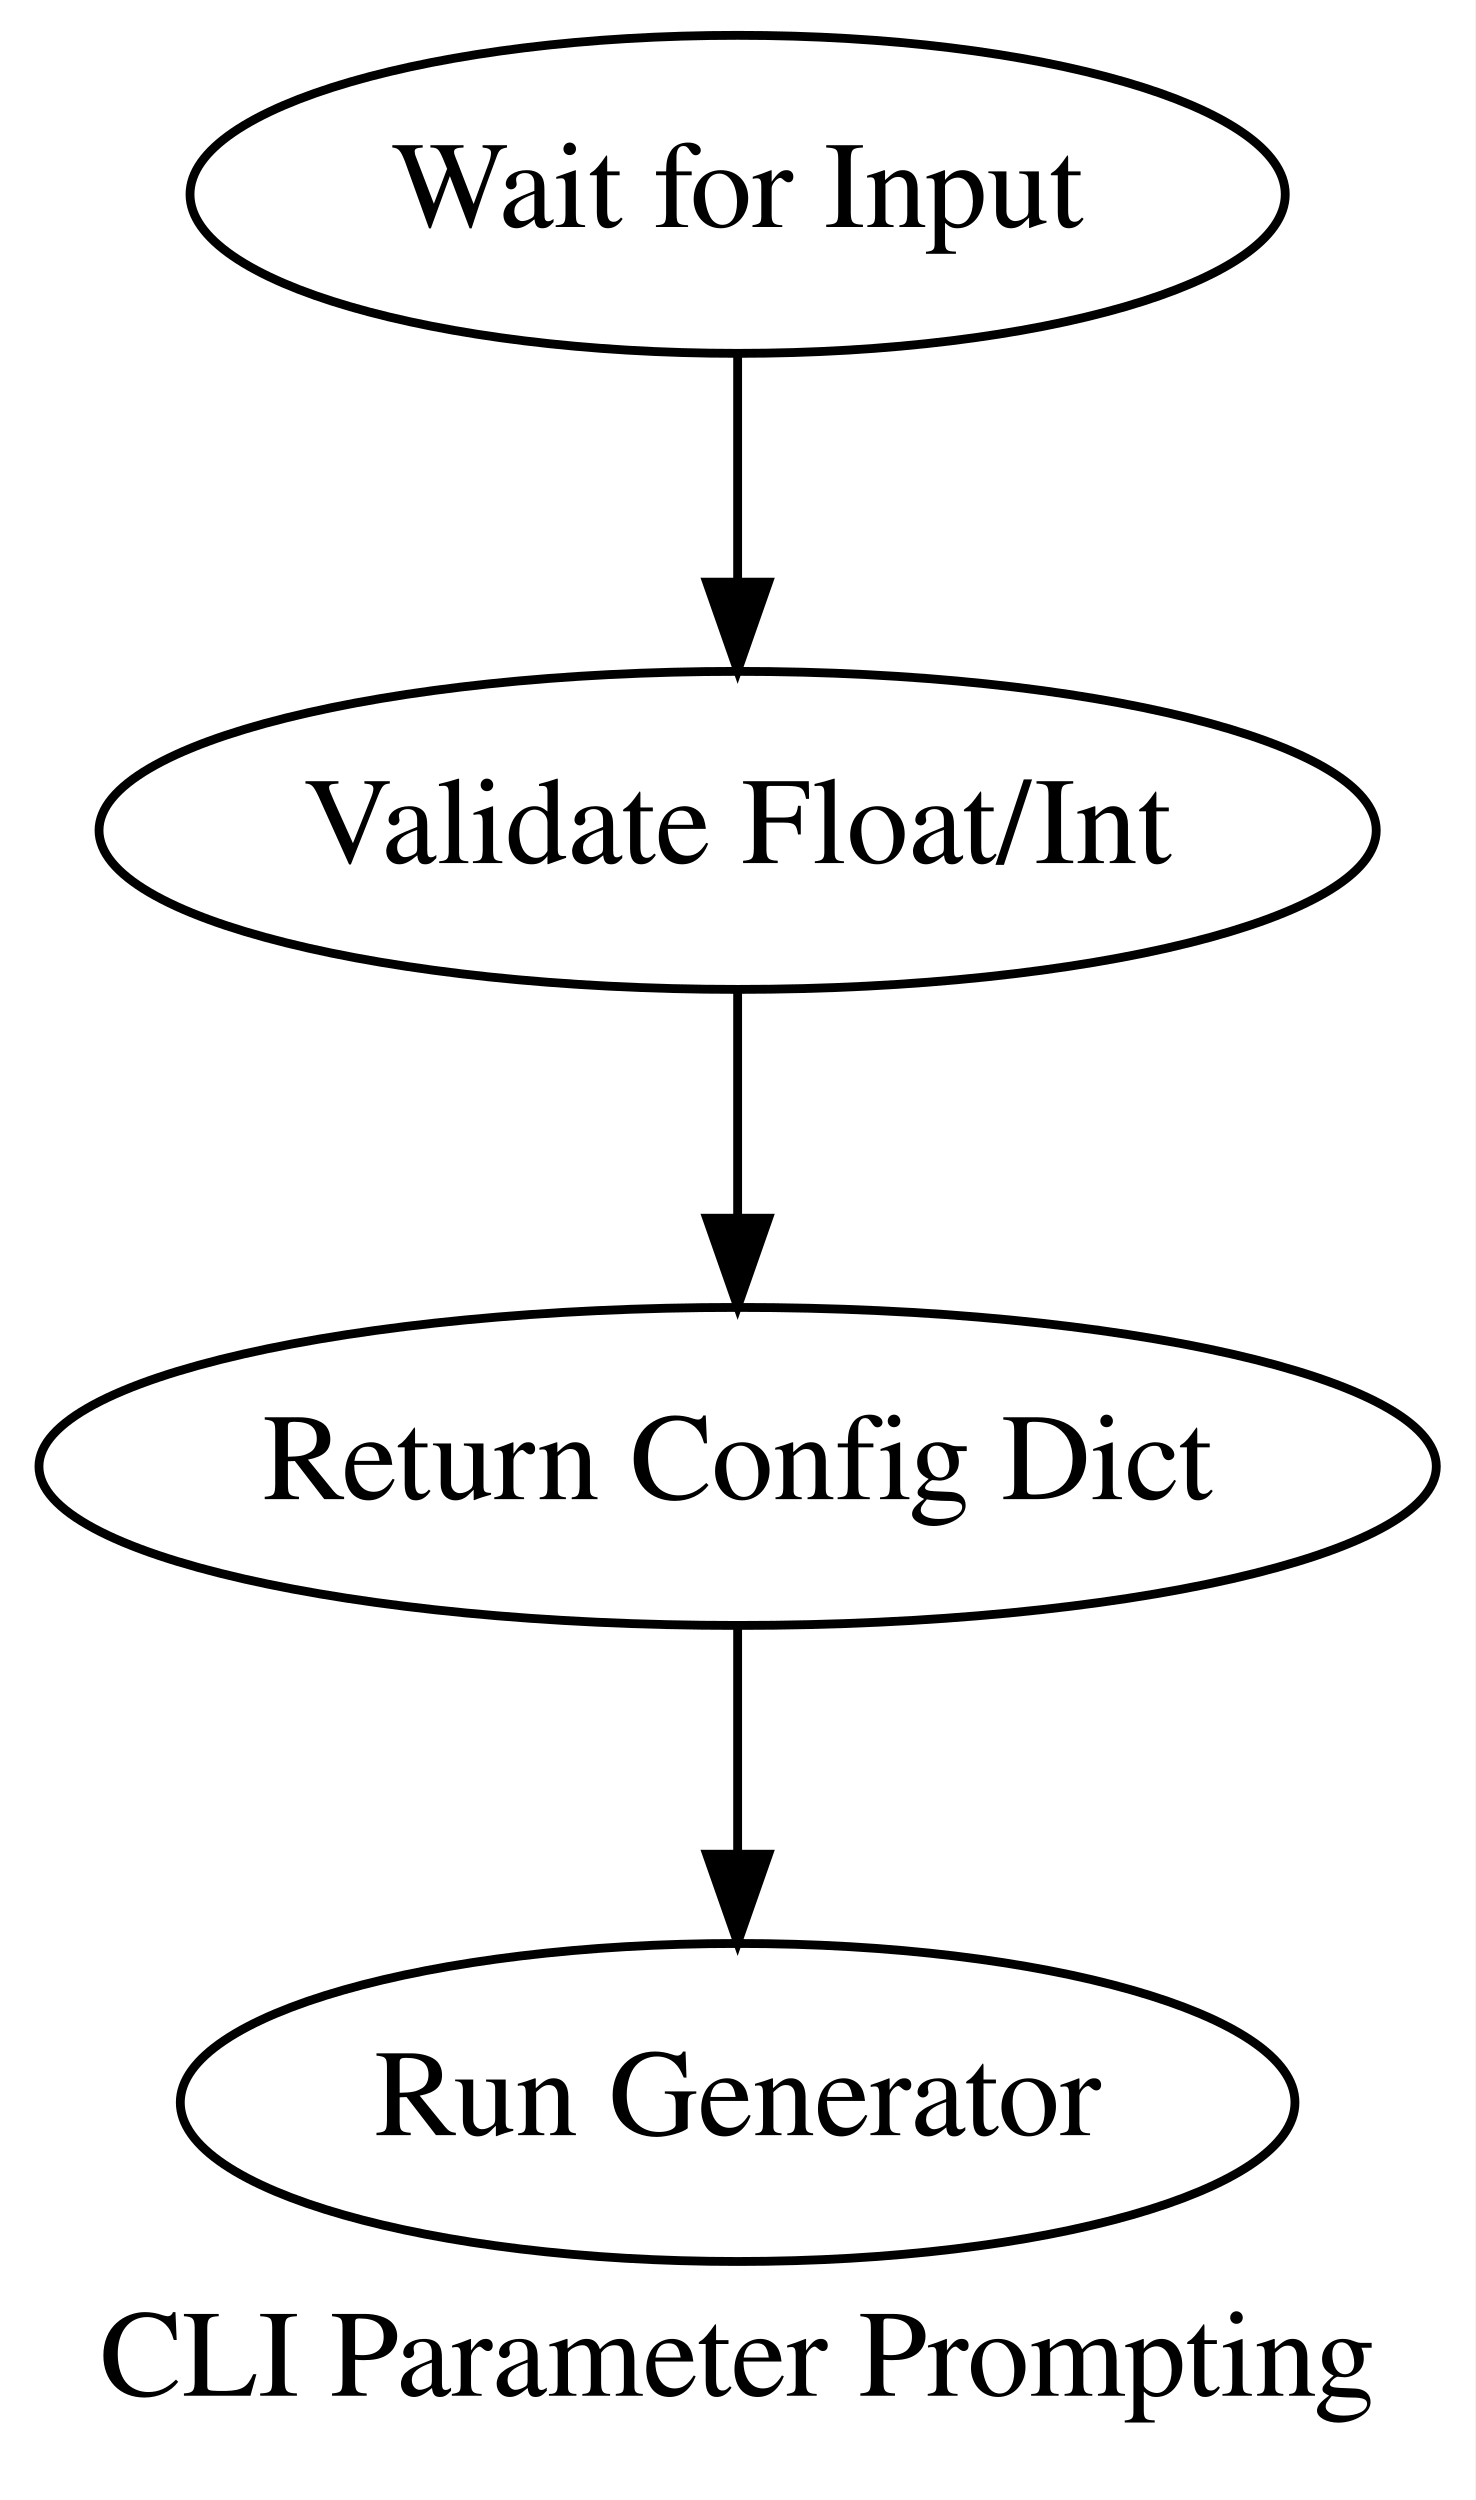
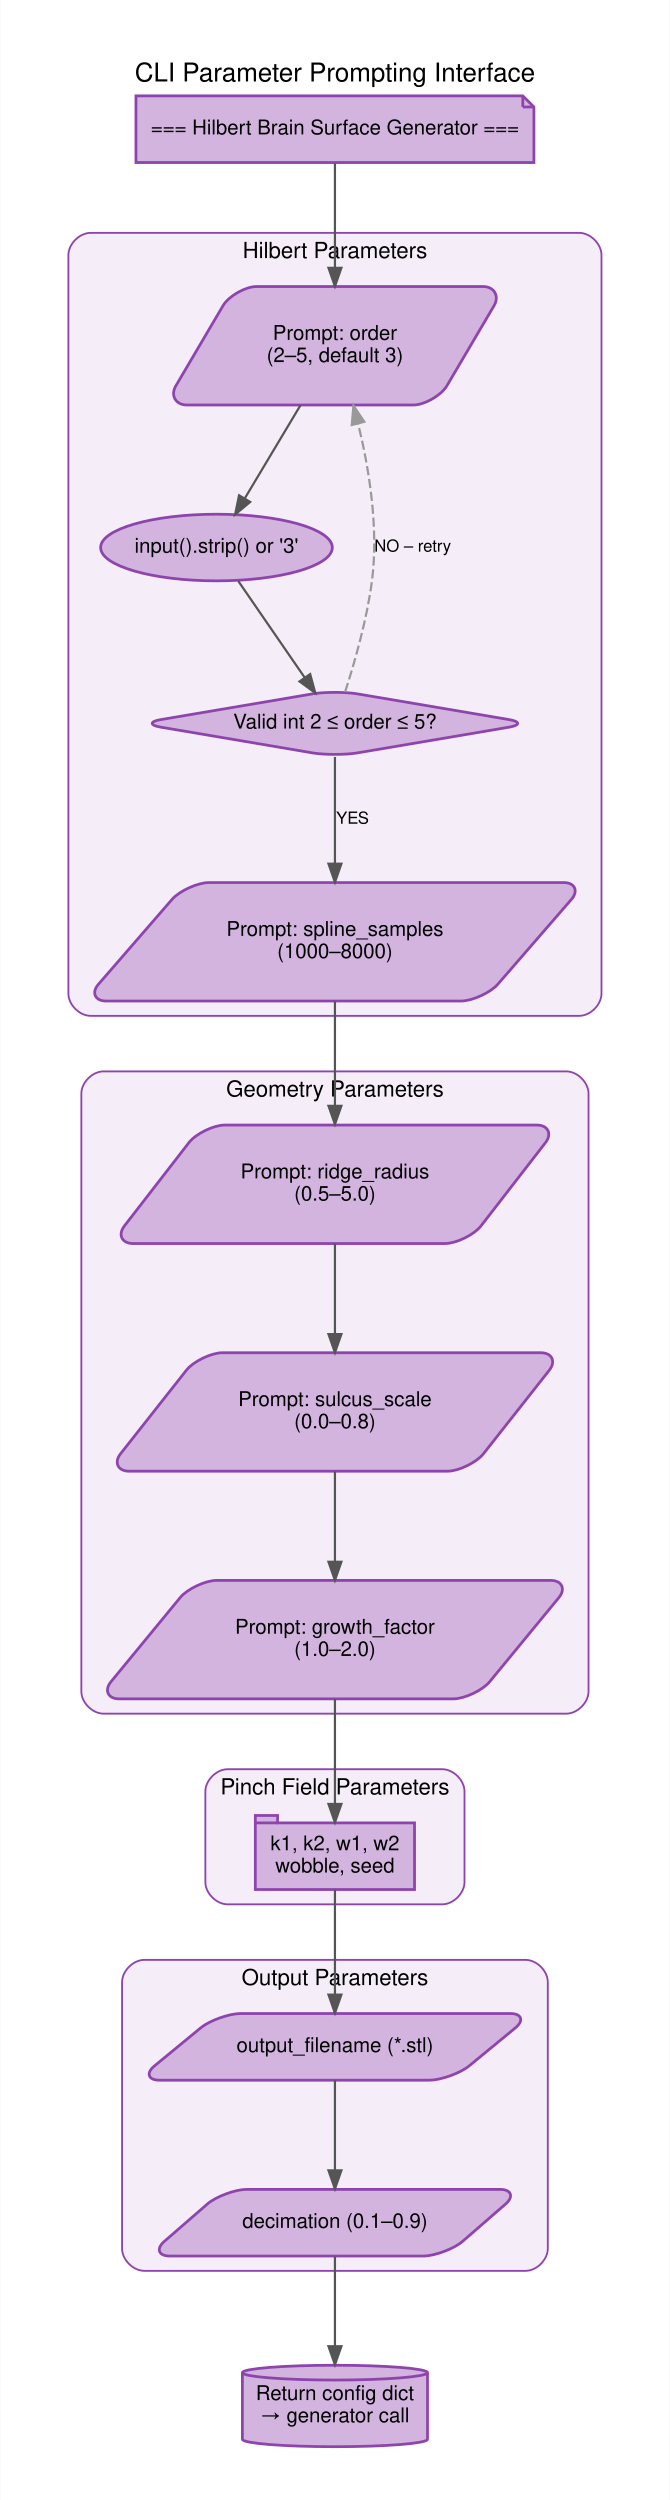
- <svg xmlns="http://www.w3.org/2000/svg" width="167pt" height="283pt" viewBox="0.00 0.00 167.00 283.00">
-   <g id="graph0" class="graph" transform="scale(1 1) rotate(0) translate(4 279)">
-     <polygon fill="white" stroke="transparent" points="-4,4 -4,-279 163,-279 163,4 -4,4" />
-     <text text-anchor="middle" x="79.5" y="-7.8" font-family="Times,serif" font-size="14.00">CLI Parameter Prompting</text>
+ <svg xmlns="http://www.w3.org/2000/svg" width="362pt" height="1351pt" viewBox="0.00 0.00 361.60 1350.60">
+   <g id="graph0" class="graph" transform="scale(1 1) rotate(0) translate(28.8 1321.8)">
+     <polygon fill="#ffffff" stroke="transparent" points="-28.8,28.8 -28.8,-1321.8 332.8,-1321.8 332.8,28.8 -28.8,28.8" />
+     <text text-anchor="middle" x="152" y="-1277.8" font-family="Helvetica,Arial,sans-serif" font-size="14.00">CLI Parameter Prompting Interface</text>
+     <g id="clust1" class="cluster">
+       <path fill="#f5eef8" stroke="#8e44ad" d="M20,-773C20,-773 284,-773 284,-773 290,-773 296,-779 296,-785 296,-785 296,-1184 296,-1184 296,-1190 290,-1196 284,-1196 284,-1196 20,-1196 20,-1196 14,-1196 8,-1190 8,-1184 8,-1184 8,-785 8,-785 8,-779 14,-773 20,-773" />
+       <text text-anchor="middle" x="152" y="-1182.4" font-family="Helvetica,Arial,sans-serif" font-size="12.00">Hilbert Parameters</text>
+     </g>
+     <g id="clust2" class="cluster">
+       <path fill="#f5eef8" stroke="#8e44ad" d="M27,-396C27,-396 277,-396 277,-396 283,-396 289,-402 289,-408 289,-408 289,-731 289,-731 289,-737 283,-743 277,-743 277,-743 27,-743 27,-743 21,-743 15,-737 15,-731 15,-731 15,-408 15,-408 15,-402 21,-396 27,-396" />
+       <text text-anchor="middle" x="152" y="-729.4" font-family="Helvetica,Arial,sans-serif" font-size="12.00">Geometry Parameters</text>
+     </g>
+     <g id="clust3" class="cluster">
+       <path fill="#f5eef8" stroke="#8e44ad" d="M94,-293C94,-293 210,-293 210,-293 216,-293 222,-299 222,-305 222,-305 222,-354 222,-354 222,-360 216,-366 210,-366 210,-366 94,-366 94,-366 88,-366 82,-360 82,-354 82,-354 82,-305 82,-305 82,-299 88,-293 94,-293" />
+       <text text-anchor="middle" x="152" y="-352.4" font-family="Helvetica,Arial,sans-serif" font-size="12.00">Pinch Field Parameters</text>
+     </g>
+     <g id="clust4" class="cluster">
+       <path fill="#f5eef8" stroke="#8e44ad" d="M49,-95C49,-95 255,-95 255,-95 261,-95 267,-101 267,-107 267,-107 267,-251 267,-251 267,-257 261,-263 255,-263 255,-263 49,-263 49,-263 43,-263 37,-257 37,-251 37,-251 37,-107 37,-107 37,-101 43,-95 49,-95" />
+       <text text-anchor="middle" x="152" y="-249.4" font-family="Helvetica,Arial,sans-serif" font-size="12.00">Output Parameters</text>
+     </g>
    <g id="node1" class="node">
-       <ellipse fill="none" stroke="black" cx="79.5" cy="-257" rx="61.99" ry="18" />
-       <text text-anchor="middle" x="79.5" y="-253.3" font-family="Times,serif" font-size="14.00">Wait for Input</text>
+       <polygon fill="#d2b4de" stroke="#8e44ad" stroke-width="1.5" points="253.5,-1270 44.5,-1270 44.5,-1234 259.5,-1234 259.5,-1264 253.5,-1270" />
+       <polyline fill="none" stroke="#8e44ad" stroke-width="1.5" points="253.5,-1270 253.5,-1264 " />
+       <polyline fill="none" stroke="#8e44ad" stroke-width="1.5" points="259.5,-1264 253.5,-1264 " />
+       <text text-anchor="middle" x="152" y="-1249.2" font-family="Helvetica,Arial,sans-serif" font-size="11.00">=== Hilbert Brain Surface Generator ===</text>
    </g>
    <g id="node2" class="node">
-       <ellipse fill="none" stroke="black" cx="79.5" cy="-185" rx="72.29" ry="18" />
-       <text text-anchor="middle" x="79.5" y="-181.3" font-family="Times,serif" font-size="14.00">Validate Float/Int</text>
+       <path fill="#d2b4de" stroke="#8e44ad" stroke-width="1.5" d="M232.04,-1167C232.04,-1167 109.62,-1167 109.62,-1167 103.62,-1167 94.58,-1161.83 91.54,-1156.66 91.54,-1156.66 66.04,-1113.34 66.04,-1113.34 63,-1108.17 65.96,-1103 71.96,-1103 71.96,-1103 194.38,-1103 194.38,-1103 200.38,-1103 209.42,-1108.17 212.46,-1113.34 212.46,-1113.34 237.96,-1156.66 237.96,-1156.66 241,-1161.83 238.04,-1167 232.04,-1167" />
+       <text text-anchor="middle" x="152" y="-1138.2" font-family="Helvetica,Arial,sans-serif" font-size="11.00">Prompt: order</text>
+       <text text-anchor="middle" x="152" y="-1126.2" font-family="Helvetica,Arial,sans-serif" font-size="11.00">(2–5, default 3)</text>
+     </g>
+     <g id="edge7" class="edge">
+       <path fill="none" stroke="#555555" stroke-width="1.2" d="M152,-1233.53C152,-1218.62 152,-1196.57 152,-1177.21" />
+       <polygon fill="#555555" stroke="#555555" stroke-width="1.2" points="155.5,-1177.09 152,-1167.09 148.5,-1177.09 155.5,-1177.09" />
+     </g>
+     <g id="node3" class="node">
+       <ellipse fill="#d2b4de" stroke="#8e44ad" stroke-width="1.5" cx="88" cy="-1026" rx="62.58" ry="18" />
+       <text text-anchor="middle" x="88" y="-1023.2" font-family="Helvetica,Arial,sans-serif" font-size="11.00">input().strip() or '3'</text>
    </g>
    <g id="edge1" class="edge">
-       <path fill="none" stroke="black" d="M79.5,-238.7C79.5,-230.98 79.5,-221.71 79.5,-213.11" />
-       <polygon fill="black" stroke="black" points="83,-213.1 79.5,-203.1 76,-213.1 83,-213.1" />
+       <path fill="none" stroke="#555555" stroke-width="1.2" d="M133.32,-1102.76C123.78,-1086.83 112.33,-1067.68 103.33,-1052.62" />
+       <polygon fill="#555555" stroke="#555555" stroke-width="1.2" points="106.21,-1050.63 98.07,-1043.84 100.2,-1054.22 106.21,-1050.63" />
    </g>
-     <g id="node3" class="node">
-       <ellipse fill="none" stroke="black" cx="79.5" cy="-113" rx="79.09" ry="18" />
-       <text text-anchor="middle" x="79.5" y="-109.3" font-family="Times,serif" font-size="14.00">Return Config Dict</text>
+     <g id="node4" class="node">
+       <path fill="#d2b4de" stroke="#8e44ad" stroke-width="1.5" d="M140.17,-946.99C140.17,-946.99 57.73,-933.01 57.73,-933.01 51.81,-932 51.81,-930 57.73,-928.99 57.73,-928.99 140.17,-915.01 140.17,-915.01 146.08,-914 157.92,-914 163.83,-915.01 163.83,-915.01 246.27,-928.99 246.27,-928.99 252.19,-930 252.19,-932 246.27,-933.01 246.27,-933.01 163.83,-946.99 163.83,-946.99 157.92,-948 146.08,-948 140.17,-946.99" />
+       <text text-anchor="middle" x="152" y="-928.2" font-family="Helvetica,Arial,sans-serif" font-size="11.00">Valid int 2 ≤ order ≤ 5?</text>
    </g>
    <g id="edge2" class="edge">
-       <path fill="none" stroke="black" d="M79.5,-166.7C79.5,-158.98 79.5,-149.71 79.5,-141.11" />
-       <polygon fill="black" stroke="black" points="83,-141.1 79.5,-131.1 76,-141.1 83,-141.1" />
+       <path fill="none" stroke="#555555" stroke-width="1.2" d="M99.74,-1007.94C109.79,-993.34 124.36,-972.16 135.57,-955.88" />
+       <polygon fill="#555555" stroke="#555555" stroke-width="1.2" points="138.61,-957.63 141.4,-947.41 132.85,-953.66 138.61,-957.63" />
    </g>
-     <g id="node4" class="node">
-       <ellipse fill="none" stroke="black" cx="79.5" cy="-41" rx="63.09" ry="18" />
-       <text text-anchor="middle" x="79.5" y="-37.3" font-family="Times,serif" font-size="14.00">Run Generator</text>
+     <g id="edge4" class="edge">
+       <path fill="none" stroke="#999999" stroke-width="1.2" stroke-dasharray="5,2" d="M157.52,-948.07C162.44,-963.29 169.27,-986.89 172,-1008 175.68,-1036.48 170.51,-1068.42 164.5,-1093.02" />
+       <polygon fill="#999999" stroke="#999999" stroke-width="1.2" points="161.1,-1092.19 161.99,-1102.74 167.88,-1093.94 161.1,-1092.19" />
+       <text text-anchor="middle" x="194" y="-1023.8" font-family="Helvetica,Arial,sans-serif" font-size="9.00">NO – retry</text>
+     </g>
+     <g id="node5" class="node">
+       <path fill="#d2b4de" stroke="#8e44ad" stroke-width="1.5" d="M275.63,-845C275.63,-845 83.87,-845 83.87,-845 77.87,-845 67.94,-840.47 64.01,-835.93 64.01,-835.93 24.23,-790.07 24.23,-790.07 20.3,-785.53 22.37,-781 28.37,-781 28.37,-781 220.13,-781 220.13,-781 226.13,-781 236.06,-785.53 239.99,-790.07 239.99,-790.07 279.77,-835.93 279.77,-835.93 283.7,-840.47 281.63,-845 275.63,-845" />
+       <text text-anchor="middle" x="152" y="-816.2" font-family="Helvetica,Arial,sans-serif" font-size="11.00">Prompt: spline_samples</text>
+       <text text-anchor="middle" x="152" y="-804.2" font-family="Helvetica,Arial,sans-serif" font-size="11.00">(1000–8000)</text>
    </g>
    <g id="edge3" class="edge">
-       <path fill="none" stroke="black" d="M79.5,-94.7C79.5,-86.98 79.5,-77.71 79.5,-69.11" />
-       <polygon fill="black" stroke="black" points="83,-69.1 79.5,-59.1 76,-69.1 83,-69.1" />
+       <path fill="none" stroke="#555555" stroke-width="1.2" d="M152,-912.88C152,-897.75 152,-875.06 152,-855.23" />
+       <polygon fill="#555555" stroke="#555555" stroke-width="1.2" points="155.5,-855.18 152,-845.18 148.5,-855.18 155.5,-855.18" />
+       <text text-anchor="middle" x="161.5" y="-876.8" font-family="Helvetica,Arial,sans-serif" font-size="9.00">YES</text>
+     </g>
+     <g id="node6" class="node">
+       <path fill="#d2b4de" stroke="#8e44ad" stroke-width="1.5" d="M261.1,-714C261.1,-714 92.46,-714 92.46,-714 86.46,-714 76.78,-709.26 73.11,-704.51 73.11,-704.51 38.25,-659.49 38.25,-659.49 34.57,-654.74 36.9,-650 42.9,-650 42.9,-650 211.54,-650 211.54,-650 217.54,-650 227.22,-654.74 230.89,-659.49 230.89,-659.49 265.75,-704.51 265.75,-704.51 269.43,-709.26 267.1,-714 261.1,-714" />
+       <text text-anchor="middle" x="152" y="-685.2" font-family="Helvetica,Arial,sans-serif" font-size="11.00">Prompt: ridge_radius</text>
+       <text text-anchor="middle" x="152" y="-673.2" font-family="Helvetica,Arial,sans-serif" font-size="11.00">(0.5–5.0)</text>
+     </g>
+     <g id="edge8" class="edge">
+       <path fill="none" stroke="#555555" stroke-width="1.2" d="M152,-780.77C152,-763.86 152,-742.75 152,-724.48" />
+       <polygon fill="#555555" stroke="#555555" stroke-width="1.2" points="155.5,-724.39 152,-714.39 148.5,-724.39 155.5,-724.39" />
+     </g>
+     <g id="node7" class="node">
+       <path fill="#d2b4de" stroke="#8e44ad" stroke-width="1.5" d="M263.25,-591C263.25,-591 91.19,-591 91.19,-591 85.19,-591 75.47,-586.29 71.76,-581.57 71.76,-581.57 36.18,-536.43 36.18,-536.43 32.47,-531.71 34.75,-527 40.75,-527 40.75,-527 212.81,-527 212.81,-527 218.81,-527 228.53,-531.71 232.24,-536.43 232.24,-536.43 267.82,-581.57 267.82,-581.57 271.53,-586.29 269.25,-591 263.25,-591" />
+       <text text-anchor="middle" x="152" y="-562.2" font-family="Helvetica,Arial,sans-serif" font-size="11.00">Prompt: sulcus_scale</text>
+       <text text-anchor="middle" x="152" y="-550.2" font-family="Helvetica,Arial,sans-serif" font-size="11.00">(0.0–0.8)</text>
+     </g>
+     <g id="edge5" class="edge">
+       <path fill="none" stroke="#555555" stroke-width="1.2" d="M152,-649.84C152,-635.02 152,-617.1 152,-601.18" />
+       <polygon fill="#555555" stroke="#555555" stroke-width="1.2" points="155.5,-601.05 152,-591.05 148.5,-601.05 155.5,-601.05" />
+     </g>
+     <g id="node8" class="node">
+       <path fill="#d2b4de" stroke="#8e44ad" stroke-width="1.5" d="M268.61,-468C268.61,-468 88.02,-468 88.02,-468 82.02,-468 72.21,-463.37 68.4,-458.73 68.4,-458.73 31.01,-413.27 31.01,-413.27 27.2,-408.63 29.39,-404 35.39,-404 35.39,-404 215.98,-404 215.98,-404 221.98,-404 231.79,-408.63 235.6,-413.27 235.6,-413.27 272.99,-458.73 272.99,-458.73 276.8,-463.37 274.61,-468 268.61,-468" />
+       <text text-anchor="middle" x="152" y="-439.2" font-family="Helvetica,Arial,sans-serif" font-size="11.00">Prompt: growth_factor</text>
+       <text text-anchor="middle" x="152" y="-427.2" font-family="Helvetica,Arial,sans-serif" font-size="11.00">(1.0–2.0)</text>
+     </g>
+     <g id="edge6" class="edge">
+       <path fill="none" stroke="#555555" stroke-width="1.2" d="M152,-526.84C152,-512.02 152,-494.1 152,-478.18" />
+       <polygon fill="#555555" stroke="#555555" stroke-width="1.2" points="155.5,-478.05 152,-468.05 148.5,-478.05 155.5,-478.05" />
+     </g>
+     <g id="node9" class="node">
+       <polygon fill="#d2b4de" stroke="#8e44ad" stroke-width="1.5" points="195,-337 121,-337 121,-341 109,-341 109,-301 195,-301 195,-337" />
+       <polyline fill="none" stroke="#8e44ad" stroke-width="1.5" points="109,-337 121,-337 " />
+       <text text-anchor="middle" x="152" y="-322.2" font-family="Helvetica,Arial,sans-serif" font-size="11.00">k1, k2, w1, w2</text>
+       <text text-anchor="middle" x="152" y="-310.2" font-family="Helvetica,Arial,sans-serif" font-size="11.00">wobble, seed</text>
+     </g>
+     <g id="edge9" class="edge">
+       <path fill="none" stroke="#555555" stroke-width="1.2" d="M152,-403.88C152,-386.31 152,-364.54 152,-347.59" />
+       <polygon fill="#555555" stroke="#555555" stroke-width="1.2" points="155.5,-347.23 152,-337.23 148.5,-347.23 155.5,-347.23" />
+     </g>
+     <g id="node10" class="node">
+       <path fill="#d2b4de" stroke="#8e44ad" stroke-width="1.5" d="M246.87,-234C246.87,-234 100.87,-234 100.87,-234 94.87,-234 84.23,-230.19 79.6,-226.37 79.6,-226.37 54.4,-205.63 54.4,-205.63 49.77,-201.81 51.13,-198 57.13,-198 57.13,-198 203.13,-198 203.13,-198 209.13,-198 219.77,-201.81 224.4,-205.63 224.4,-205.63 249.6,-226.37 249.6,-226.37 254.23,-230.19 252.87,-234 246.87,-234" />
+       <text text-anchor="middle" x="152" y="-213.2" font-family="Helvetica,Arial,sans-serif" font-size="11.00">output_filename (*.stl)</text>
+     </g>
+     <g id="edge10" class="edge">
+       <path fill="none" stroke="#555555" stroke-width="1.2" d="M152,-300.87C152,-285.41 152,-262.42 152,-244.41" />
+       <polygon fill="#555555" stroke="#555555" stroke-width="1.2" points="155.5,-244.22 152,-234.22 148.5,-244.22 155.5,-244.22" />
+     </g>
+     <g id="node11" class="node">
+       <path fill="#d2b4de" stroke="#8e44ad" stroke-width="1.5" d="M241.29,-139C241.29,-139 104.16,-139 104.16,-139 98.16,-139 87.63,-135.07 83.1,-131.13 83.1,-131.13 59.77,-110.87 59.77,-110.87 55.24,-106.93 56.71,-103 62.71,-103 62.71,-103 199.84,-103 199.84,-103 205.84,-103 216.37,-106.93 220.9,-110.87 220.9,-110.87 244.23,-131.13 244.23,-131.13 248.76,-135.07 247.29,-139 241.29,-139" />
+       <text text-anchor="middle" x="152" y="-118.2" font-family="Helvetica,Arial,sans-serif" font-size="11.00">decimation (0.1–0.9)</text>
+     </g>
+     <g id="edge12" class="edge">
+       <path fill="none" stroke="#555555" stroke-width="1.2" d="M152,-197.94C152,-184.39 152,-165.18 152,-149.47" />
+       <polygon fill="#555555" stroke="#555555" stroke-width="1.2" points="155.5,-149.26 152,-139.26 148.5,-149.26 155.5,-149.26" />
+     </g>
+     <g id="node12" class="node">
+       <path fill="#d2b4de" stroke="#8e44ad" stroke-width="1.5" d="M202,-40C202,-42.21 179.59,-44 152,-44 124.41,-44 102,-42.21 102,-40 102,-40 102,-4 102,-4 102,-1.79 124.41,0 152,0 179.59,0 202,-1.79 202,-4 202,-4 202,-40 202,-40" />
+       <path fill="none" stroke="#8e44ad" stroke-width="1.5" d="M202,-40C202,-37.79 179.59,-36 152,-36 124.41,-36 102,-37.79 102,-40" />
+       <text text-anchor="middle" x="152" y="-25.2" font-family="Helvetica,Arial,sans-serif" font-size="11.00">Return config dict</text>
+       <text text-anchor="middle" x="152" y="-13.2" font-family="Helvetica,Arial,sans-serif" font-size="11.00">→ generator call</text>
+     </g>
+     <g id="edge11" class="edge">
+       <path fill="none" stroke="#555555" stroke-width="1.2" d="M152,-102.66C152,-89.25 152,-70.33 152,-54.29" />
+       <polygon fill="#555555" stroke="#555555" stroke-width="1.2" points="155.5,-54.25 152,-44.25 148.5,-54.25 155.5,-54.25" />
    </g>
  </g>
</svg>
